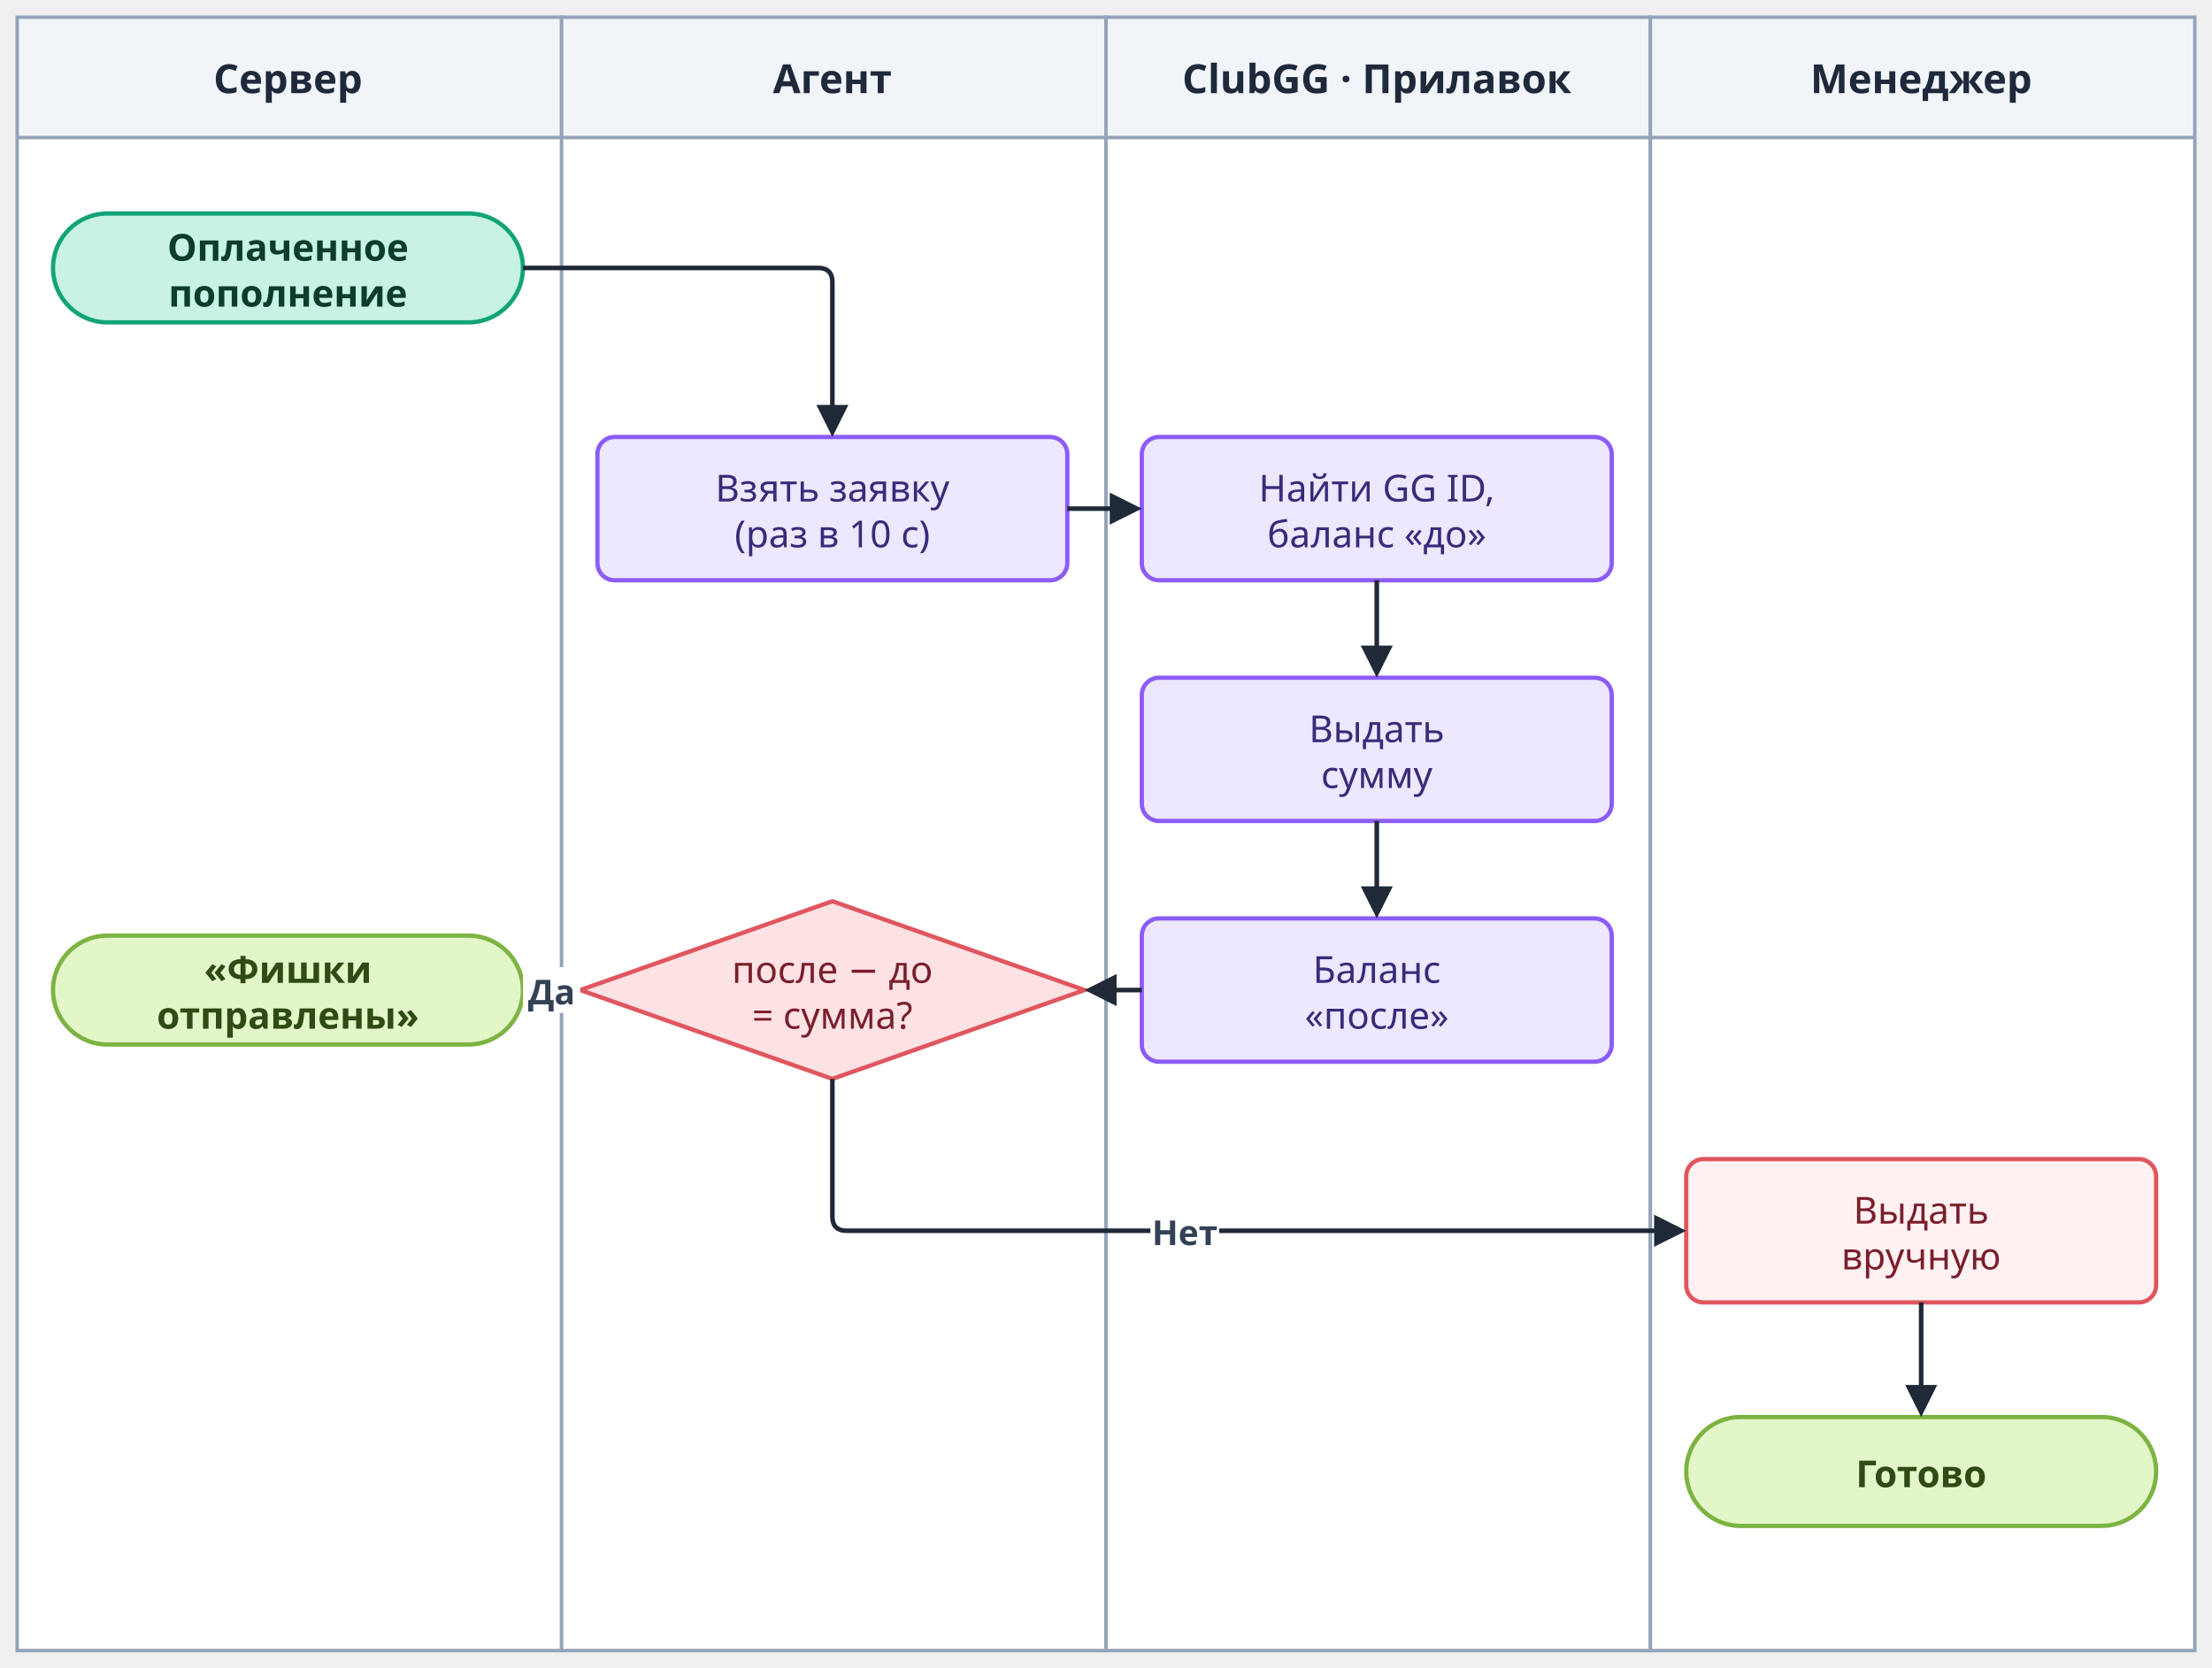
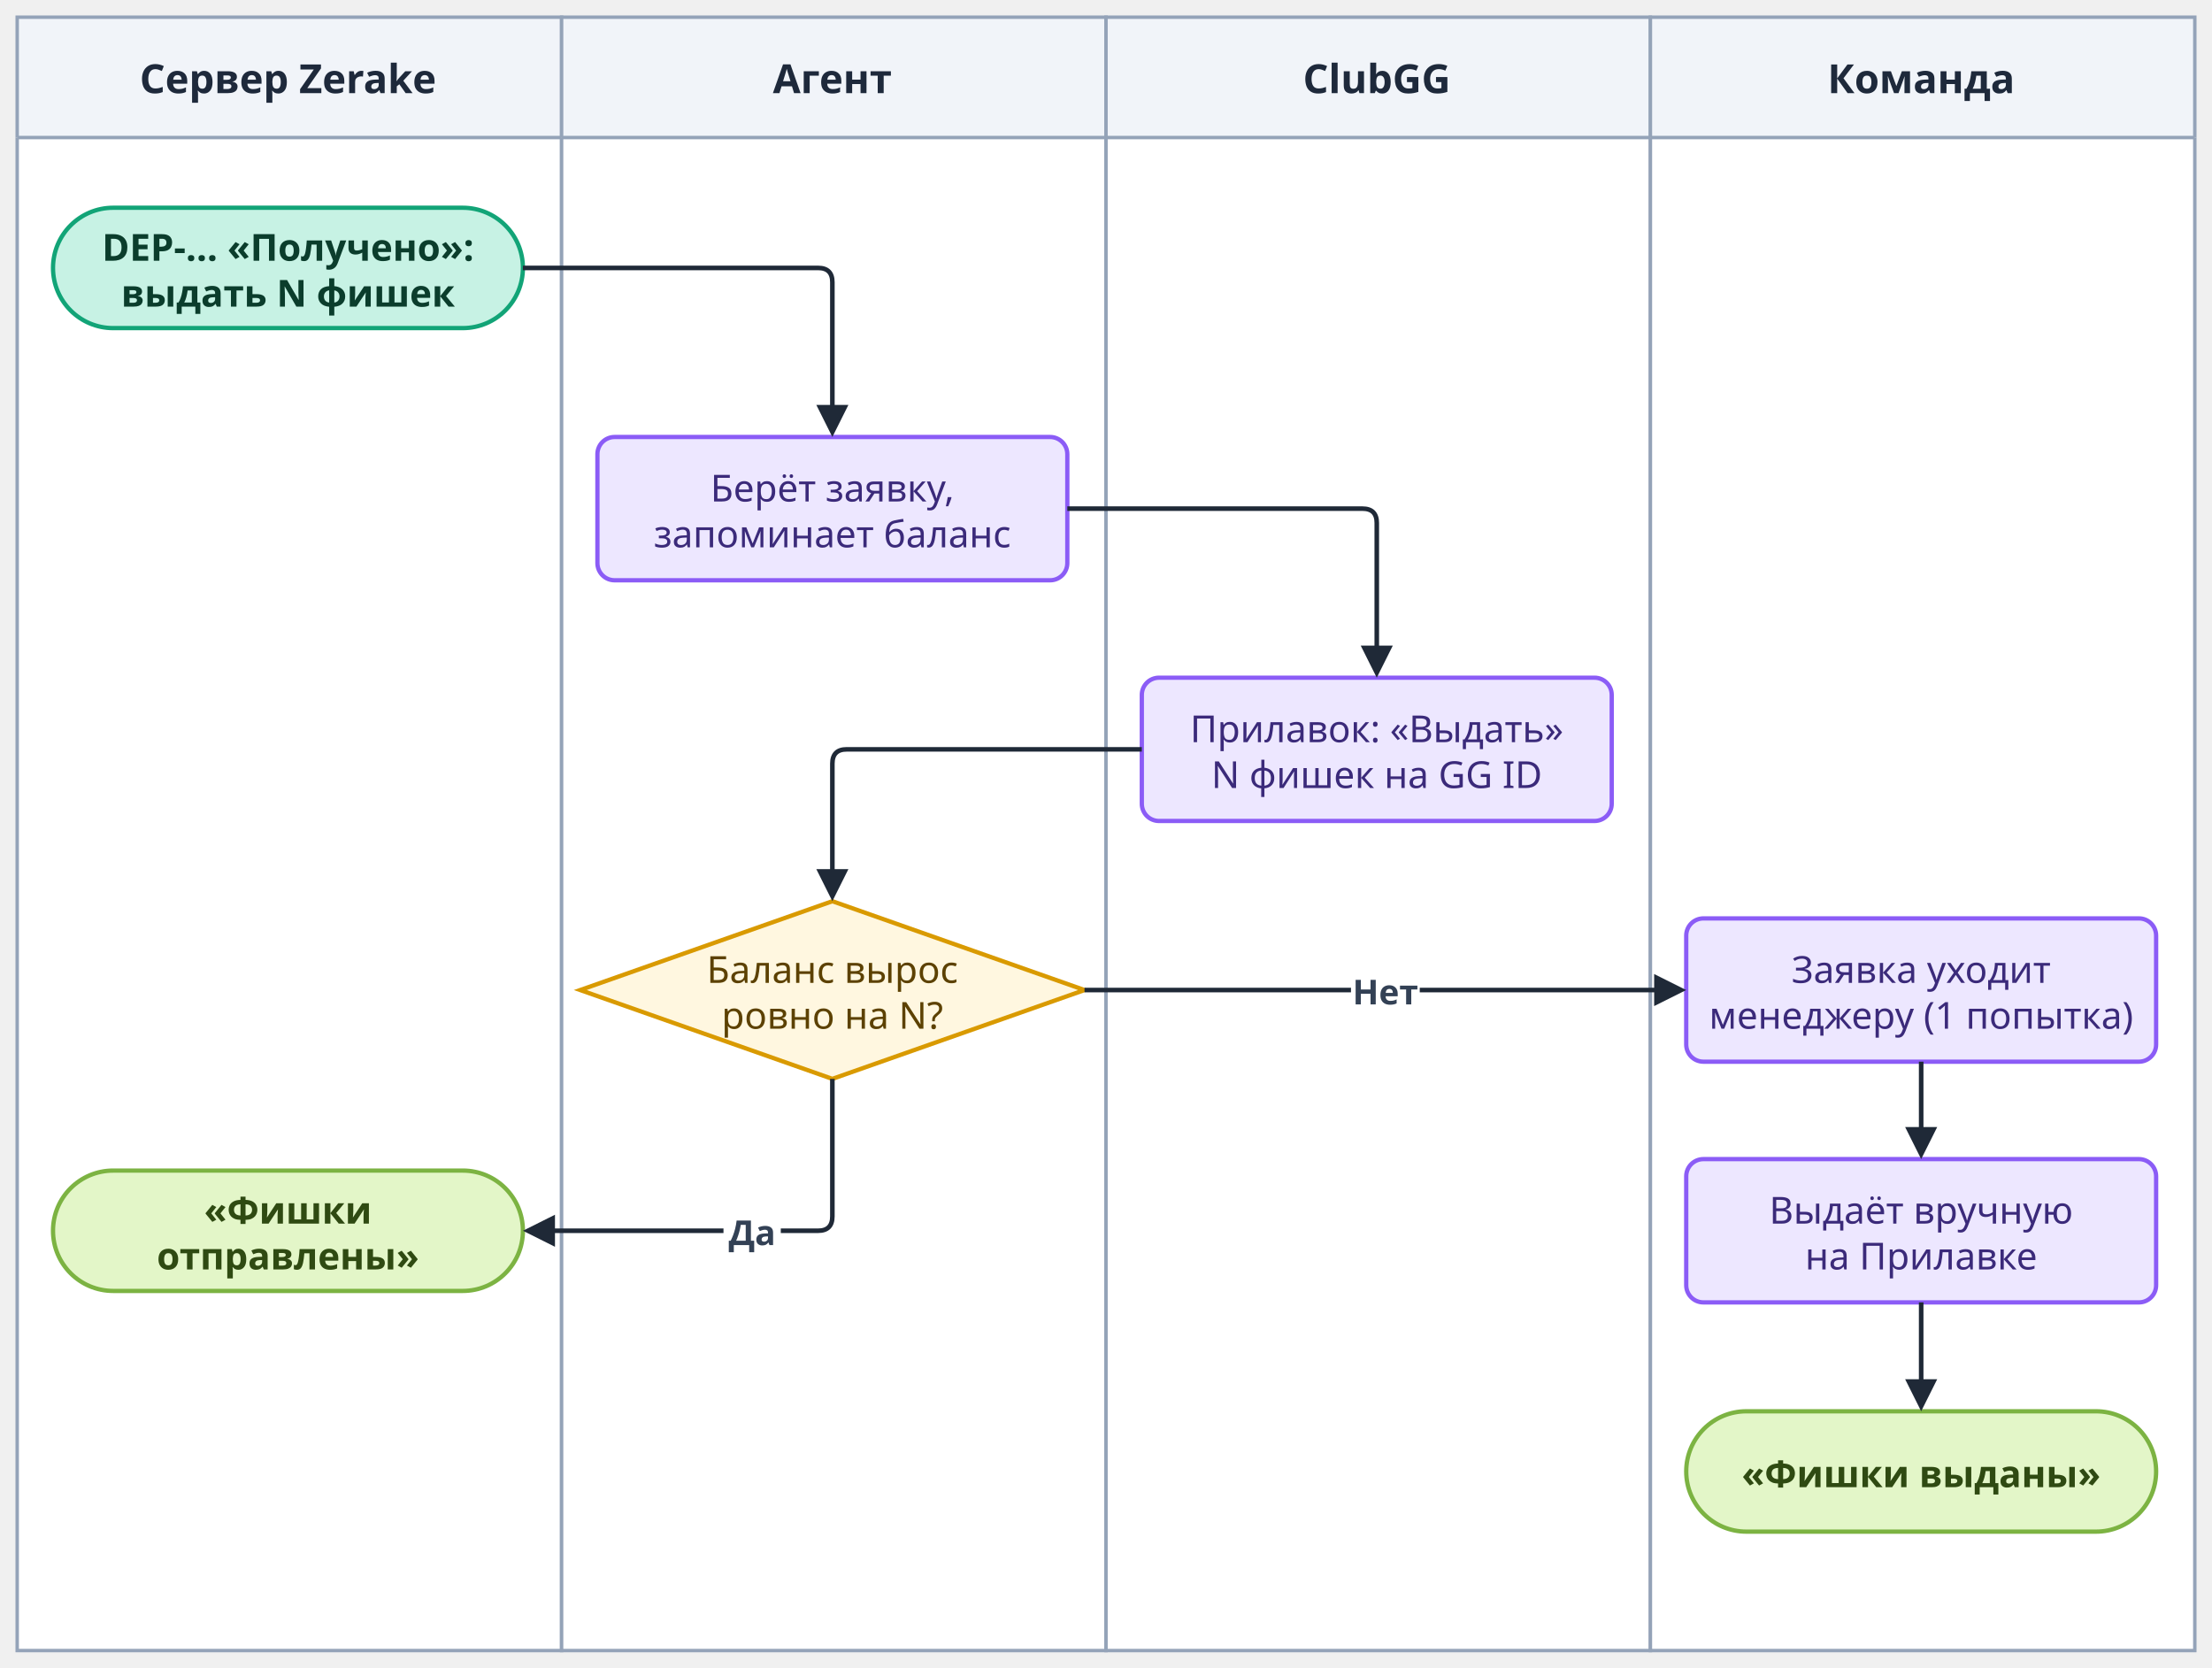
<svg xmlns="http://www.w3.org/2000/svg" width="772" height="582" role="img" aria-label="Агент выдаёт фишки" viewBox="814.5 -5.5 772 582" style="">
  <g>
    <g />
    <g transform="translate(820,0) scale(1)">
      <g transform="translate(0.5,0.5)" style="visibility: visible;">
        <path d="M 0 42 L 0 0 L 190 0 L 190 42" fill="#f1f4f9" stroke="#94a3b8" stroke-width="1.2" stroke-miterlimit="10" pointer-events="all" style="fill: light-dark(rgb(241, 244, 249), rgb(25, 28, 32)); stroke: light-dark(rgb(148, 163, 184), rgb(87, 100, 118));" />
        <path d="M 0 42 L 0 570 L 190 570 L 190 42" fill="#ffffff" stroke="#94a3b8" stroke-width="1.2" stroke-miterlimit="10" pointer-events="all" style="fill: light-dark(rgb(255, 255, 255), rgb(18, 18, 18)); stroke: light-dark(rgb(148, 163, 184), rgb(87, 100, 118));" />
        <path d="M 0 42 L 190 42" fill="none" stroke="white" stroke-width="9.2" stroke-miterlimit="10" pointer-events="stroke" style="stroke: light-dark(rgb(148, 163, 184), rgb(87, 100, 118));" visibility="hidden" vector-effect="non-scaling-stroke" />
        <path d="M 0 42 L 190 42" fill="none" stroke="#94a3b8" stroke-width="1.2" stroke-miterlimit="10" pointer-events="all" style="stroke: light-dark(rgb(148, 163, 184), rgb(87, 100, 118));" />
      </g>
      <g style="">
        <g fill="#1E293B" font-family="'Segoe UI'" font-weight="bold" text-anchor="middle" font-size="14px" style="fill: light-dark(rgb(30, 41, 59), rgb(195, 204, 220));">
-           <text x="95" y="27">Сервер</text>
+           <text x="95" y="27">Сервер Zerake</text>
        </g>
      </g>
      <g transform="translate(0.5,0.5)" style="visibility: visible;">
        <path d="M 190 42 L 190 0 L 380 0 L 380 42" fill="#f1f4f9" stroke="#94a3b8" stroke-width="1.2" stroke-miterlimit="10" pointer-events="all" style="fill: light-dark(rgb(241, 244, 249), rgb(25, 28, 32)); stroke: light-dark(rgb(148, 163, 184), rgb(87, 100, 118));" />
        <path d="M 190 42 L 190 570 L 380 570 L 380 42" fill="#ffffff" stroke="#94a3b8" stroke-width="1.2" stroke-miterlimit="10" pointer-events="all" style="fill: light-dark(rgb(255, 255, 255), rgb(18, 18, 18)); stroke: light-dark(rgb(148, 163, 184), rgb(87, 100, 118));" />
        <path d="M 190 42 L 380 42" fill="none" stroke="white" stroke-width="9.2" stroke-miterlimit="10" pointer-events="stroke" style="stroke: light-dark(rgb(148, 163, 184), rgb(87, 100, 118));" visibility="hidden" vector-effect="non-scaling-stroke" />
        <path d="M 190 42 L 380 42" fill="none" stroke="#94a3b8" stroke-width="1.2" stroke-miterlimit="10" pointer-events="all" style="stroke: light-dark(rgb(148, 163, 184), rgb(87, 100, 118));" />
      </g>
      <g style="">
        <g fill="#1E293B" font-family="'Segoe UI'" font-weight="bold" text-anchor="middle" font-size="14px" style="fill: light-dark(rgb(30, 41, 59), rgb(195, 204, 220));">
          <text x="285" y="27">Агент</text>
        </g>
      </g>
      <g transform="translate(0.5,0.5)" style="visibility: visible;">
        <path d="M 380 42 L 380 0 L 570 0 L 570 42" fill="#f1f4f9" stroke="#94a3b8" stroke-width="1.2" stroke-miterlimit="10" pointer-events="all" style="fill: light-dark(rgb(241, 244, 249), rgb(25, 28, 32)); stroke: light-dark(rgb(148, 163, 184), rgb(87, 100, 118));" />
        <path d="M 380 42 L 380 570 L 570 570 L 570 42" fill="#ffffff" stroke="#94a3b8" stroke-width="1.2" stroke-miterlimit="10" pointer-events="all" style="fill: light-dark(rgb(255, 255, 255), rgb(18, 18, 18)); stroke: light-dark(rgb(148, 163, 184), rgb(87, 100, 118));" />
        <path d="M 380 42 L 570 42" fill="none" stroke="white" stroke-width="9.2" stroke-miterlimit="10" pointer-events="stroke" style="stroke: light-dark(rgb(148, 163, 184), rgb(87, 100, 118));" visibility="hidden" vector-effect="non-scaling-stroke" />
        <path d="M 380 42 L 570 42" fill="none" stroke="#94a3b8" stroke-width="1.2" stroke-miterlimit="10" pointer-events="all" style="stroke: light-dark(rgb(148, 163, 184), rgb(87, 100, 118));" />
      </g>
      <g style="">
        <g fill="#1E293B" font-family="'Segoe UI'" font-weight="bold" text-anchor="middle" font-size="14px" style="fill: light-dark(rgb(30, 41, 59), rgb(195, 204, 220));">
-           <text x="475" y="27">ClubGG · Прилавок</text>
+           <text x="475" y="27">ClubGG</text>
        </g>
      </g>
      <g transform="translate(0.5,0.5)" style="visibility: visible;">
        <path d="M 570 42 L 570 0 L 760 0 L 760 42" fill="#f1f4f9" stroke="#94a3b8" stroke-width="1.2" stroke-miterlimit="10" pointer-events="all" style="fill: light-dark(rgb(241, 244, 249), rgb(25, 28, 32)); stroke: light-dark(rgb(148, 163, 184), rgb(87, 100, 118));" />
        <path d="M 570 42 L 570 570 L 760 570 L 760 42" fill="#ffffff" stroke="#94a3b8" stroke-width="1.2" stroke-miterlimit="10" pointer-events="all" style="fill: light-dark(rgb(255, 255, 255), rgb(18, 18, 18)); stroke: light-dark(rgb(148, 163, 184), rgb(87, 100, 118));" />
        <path d="M 570 42 L 760 42" fill="none" stroke="white" stroke-width="9.2" stroke-miterlimit="10" pointer-events="stroke" style="stroke: light-dark(rgb(148, 163, 184), rgb(87, 100, 118));" visibility="hidden" vector-effect="non-scaling-stroke" />
        <path d="M 570 42 L 760 42" fill="none" stroke="#94a3b8" stroke-width="1.2" stroke-miterlimit="10" pointer-events="all" style="stroke: light-dark(rgb(148, 163, 184), rgb(87, 100, 118));" />
      </g>
      <g style="">
        <g fill="#1E293B" font-family="'Segoe UI'" font-weight="bold" text-anchor="middle" font-size="14px" style="fill: light-dark(rgb(30, 41, 59), rgb(195, 204, 220));">
-           <text x="665" y="27">Менеджер</text>
+           <text x="665" y="27">Команда</text>
        </g>
      </g>
      <g style="visibility: visible;">
-         <rect x="13" y="69" width="164" height="38" rx="19" ry="19" fill="#c7f2e4" stroke="#12a477" stroke-width="1.5" pointer-events="all" style="fill: light-dark(rgb(199, 242, 228), rgb(9, 46, 34)); stroke: light-dark(rgb(18, 164, 119), rgb(29, 155, 116));" />
+         <rect x="13" y="67" width="164" height="42" rx="21" ry="21" fill="#c7f2e4" stroke="#12a477" stroke-width="1.5" pointer-events="all" style="fill: light-dark(rgb(199, 242, 228), rgb(9, 46, 34)); stroke: light-dark(rgb(18, 164, 119), rgb(29, 155, 116));" />
      </g>
      <g style="">
        <g fill="#0B3D2C" font-family="'Segoe UI'" font-weight="bold" text-anchor="middle" font-size="13px" style="fill: light-dark(rgb(11, 61, 44), rgb(162, 205, 191));">
-           <text x="95" y="85.5">Оплаченное</text>
-           <text x="95" y="101.5">пополнение</text>
+           <text x="95" y="85.5">DEP-… «Получено»:</text>
+           <text x="95" y="101.5">выдать N фишек</text>
        </g>
      </g>
      <g style="visibility: visible;">
        <rect x="203" y="147" width="164" height="50" rx="6" ry="6" fill="#ede7ff" stroke="#8b5cf6" stroke-width="1.5" pointer-events="all" style="fill: light-dark(rgb(237, 231, 255), rgb(38, 33, 53)); stroke: light-dark(rgb(139, 92, 246), rgb(162, 122, 254));" />
      </g>
      <g style="">
        <g fill="#3B2A7A" font-family="'Segoe UI'" text-anchor="middle" font-size="13px" style="fill: light-dark(rgb(59, 42, 122), rgb(200, 185, 254));">
-           <text x="285" y="169.5">Взять заявку</text>
-           <text x="285" y="185.5">(раз в 10 с)</text>
-         </g>
-       </g>
-       <g style="visibility: visible;">
-         <rect x="393" y="147" width="164" height="50" rx="6" ry="6" fill="#ede7ff" stroke="#8b5cf6" stroke-width="1.5" pointer-events="all" style="fill: light-dark(rgb(237, 231, 255), rgb(38, 33, 53)); stroke: light-dark(rgb(139, 92, 246), rgb(162, 122, 254));" />
-       </g>
-       <g style="">
-         <g fill="#3B2A7A" font-family="'Segoe UI'" text-anchor="middle" font-size="13px" style="fill: light-dark(rgb(59, 42, 122), rgb(200, 185, 254));">
-           <text x="475" y="169.5">Найти GG ID,</text>
-           <text x="475" y="185.5">баланс «до»</text>
+           <text x="285" y="169.5">Берёт заявку,</text>
+           <text x="285" y="185.5">запоминает баланс</text>
        </g>
      </g>
      <g style="visibility: visible;">
        <rect x="393" y="231" width="164" height="50" rx="6" ry="6" fill="#ede7ff" stroke="#8b5cf6" stroke-width="1.5" pointer-events="all" style="fill: light-dark(rgb(237, 231, 255), rgb(38, 33, 53)); stroke: light-dark(rgb(139, 92, 246), rgb(162, 122, 254));" />
      </g>
      <g style="">
        <g fill="#3B2A7A" font-family="'Segoe UI'" text-anchor="middle" font-size="13px" style="fill: light-dark(rgb(59, 42, 122), rgb(200, 185, 254));">
-           <text x="475" y="253.5">Выдать</text>
-           <text x="475" y="269.5">сумму</text>
+           <text x="475" y="253.5">Прилавок: «Выдать»</text>
+           <text x="475" y="269.5">N фишек на GG ID</text>
        </g>
      </g>
      <g style="visibility: visible;">
-         <rect x="393" y="315" width="164" height="50" rx="6" ry="6" fill="#ede7ff" stroke="#8b5cf6" stroke-width="1.5" pointer-events="all" style="fill: light-dark(rgb(237, 231, 255), rgb(38, 33, 53)); stroke: light-dark(rgb(139, 92, 246), rgb(162, 122, 254));" />
+         <path d="M 285 309 L 373 340 L 285 371 L 197 340 Z" fill="#fff7e0" stroke="#d99a00" stroke-width="1.5" stroke-miterlimit="10" pointer-events="all" style="fill: light-dark(rgb(255, 247, 224), rgb(32, 25, 5)); stroke: light-dark(rgb(217, 154, 0), rgb(155, 101, 0));" />
+       </g>
+       <g style="">
+         <g fill="#5C4100" font-family="'Segoe UI'" text-anchor="middle" font-size="13px" style="fill: light-dark(rgb(92, 65, 0), rgb(202, 179, 123));">
+           <text x="285" y="337.5">Баланс вырос</text>
+           <text x="285" y="353.5">ровно на N?</text>
+         </g>
+       </g>
+       <g style="visibility: visible;">
+         <rect x="583" y="315" width="164" height="50" rx="6" ry="6" fill="#ede7ff" stroke="#8b5cf6" stroke-width="1.5" pointer-events="all" style="fill: light-dark(rgb(237, 231, 255), rgb(38, 33, 53)); stroke: light-dark(rgb(139, 92, 246), rgb(162, 122, 254));" />
      </g>
      <g style="">
        <g fill="#3B2A7A" font-family="'Segoe UI'" text-anchor="middle" font-size="13px" style="fill: light-dark(rgb(59, 42, 122), rgb(200, 185, 254));">
-           <text x="475" y="337.5">Баланс</text>
-           <text x="475" y="353.5">«после»</text>
+           <text x="665" y="337.5">Заявка уходит</text>
+           <text x="665" y="353.5">менеджеру (1 попытка)</text>
        </g>
      </g>
      <g style="visibility: visible;">
-         <path d="M 285 309 L 373 340 L 285 371 L 197 340 Z" fill="#fde2e4" stroke="#e0565f" stroke-width="1.5" stroke-miterlimit="10" pointer-events="all" style="fill: light-dark(rgb(253, 226, 228), rgb(56, 33, 35)); stroke: light-dark(rgb(224, 86, 95), rgb(230, 112, 120));" />
+         <rect x="13" y="403" width="164" height="42" rx="21" ry="21" fill="#e3f6c8" stroke="#7cb342" stroke-width="1.5" pointer-events="all" style="fill: light-dark(rgb(227, 246, 200), rgb(22, 38, 0)); stroke: light-dark(rgb(124, 179, 66), rgb(69, 117, 20));" />
      </g>
      <g style="">
-         <g fill="#7A1F2B" font-family="'Segoe UI'" text-anchor="middle" font-size="13px" style="fill: light-dark(rgb(122, 31, 43), rgb(253, 175, 185));">
-           <text x="285" y="337.5">после − до</text>
-           <text x="285" y="353.5">= сумма?</text>
+         <g fill="#2F4A12" font-family="'Segoe UI'" font-weight="bold" text-anchor="middle" font-size="13px" style="fill: light-dark(rgb(47, 74, 18), rgb(168, 191, 143));">
+           <text x="95" y="421.5">«Фишки</text>
+           <text x="95" y="437.5">отправлены»</text>
        </g>
      </g>
      <g style="visibility: visible;">
-         <rect x="13" y="321" width="164" height="38" rx="19" ry="19" fill="#e3f6c8" stroke="#7cb342" stroke-width="1.5" pointer-events="all" style="fill: light-dark(rgb(227, 246, 200), rgb(22, 38, 0)); stroke: light-dark(rgb(124, 179, 66), rgb(69, 117, 20));" />
+         <rect x="583" y="399" width="164" height="50" rx="6" ry="6" fill="#ede7ff" stroke="#8b5cf6" stroke-width="1.5" pointer-events="all" style="fill: light-dark(rgb(237, 231, 255), rgb(38, 33, 53)); stroke: light-dark(rgb(139, 92, 246), rgb(162, 122, 254));" />
+       </g>
+       <g style="">
+         <g fill="#3B2A7A" font-family="'Segoe UI'" text-anchor="middle" font-size="13px" style="fill: light-dark(rgb(59, 42, 122), rgb(200, 185, 254));">
+           <text x="665" y="421.5">Выдаёт вручную</text>
+           <text x="665" y="437.5">на Прилавке</text>
+         </g>
+       </g>
+       <g style="visibility: visible;">
+         <rect x="583" y="487" width="164" height="42" rx="21" ry="21" fill="#e3f6c8" stroke="#7cb342" stroke-width="1.5" pointer-events="all" style="fill: light-dark(rgb(227, 246, 200), rgb(22, 38, 0)); stroke: light-dark(rgb(124, 179, 66), rgb(69, 117, 20));" />
      </g>
      <g style="">
        <g fill="#2F4A12" font-family="'Segoe UI'" font-weight="bold" text-anchor="middle" font-size="13px" style="fill: light-dark(rgb(47, 74, 18), rgb(168, 191, 143));">
-           <text x="95" y="337.5">«Фишки</text>
-           <text x="95" y="353.5">отправлены»</text>
-         </g>
-       </g>
-       <g style="visibility: visible;">
-         <rect x="583" y="399" width="164" height="50" rx="6" ry="6" fill="#fff1f2" stroke="#e0565f" stroke-width="1.5" pointer-events="all" style="fill: light-dark(rgb(255, 241, 242), rgb(37, 25, 26)); stroke: light-dark(rgb(224, 86, 95), rgb(230, 112, 120));" />
-       </g>
-       <g style="">
-         <g fill="#7A1F2B" font-family="'Segoe UI'" text-anchor="middle" font-size="13px" style="fill: light-dark(rgb(122, 31, 43), rgb(253, 175, 185));">
-           <text x="665" y="421.5">Выдать</text>
-           <text x="665" y="437.5">вручную</text>
-         </g>
-       </g>
-       <g style="visibility: visible;">
-         <rect x="583" y="489" width="164" height="38" rx="19" ry="19" fill="#e3f6c8" stroke="#7cb342" stroke-width="1.5" pointer-events="all" style="fill: light-dark(rgb(227, 246, 200), rgb(22, 38, 0)); stroke: light-dark(rgb(124, 179, 66), rgb(69, 117, 20));" />
-       </g>
-       <g style="">
-         <g fill="#2F4A12" font-family="'Segoe UI'" font-weight="bold" text-anchor="middle" font-size="13px" style="fill: light-dark(rgb(47, 74, 18), rgb(168, 191, 143));">
-           <text x="665" y="513.5">Готово</text>
+           <text x="665" y="513.5">«Фишки выданы»</text>
        </g>
      </g>
      <g style="visibility: visible;">
        <path d="M 177 88 L 280 88 Q 285 88 285 93 L 285 136.61" fill="none" stroke="white" stroke-width="9.6" stroke-miterlimit="10" pointer-events="stroke" style="stroke: light-dark(rgb(31, 41, 55), rgb(196, 204, 216));" visibility="hidden" vector-effect="non-scaling-stroke" />
        <path d="M 177 88 L 280 88 Q 285 88 285 93 L 285 136.61" fill="none" stroke="#1f2937" stroke-width="1.6" stroke-miterlimit="10" pointer-events="stroke" style="stroke: light-dark(rgb(31, 41, 55), rgb(196, 204, 216));" />
        <path d="M 285 145.21 L 280.7 136.61 L 289.3 136.61 Z" fill="#1f2937" stroke="#1f2937" stroke-width="1.6" stroke-miterlimit="10" pointer-events="all" style="fill: light-dark(rgb(31, 41, 55), rgb(196, 204, 216)); stroke: light-dark(rgb(31, 41, 55), rgb(196, 204, 216));" />
      </g>
      <g style="visibility: visible;">
-         <path d="M 367 172 L 382 172 Q 387 172 382 172 L 377.5 172 Q 373 172 377.81 172 L 382.61 172" fill="none" stroke="white" stroke-width="9.6" stroke-miterlimit="10" pointer-events="stroke" style="stroke: light-dark(rgb(31, 41, 55), rgb(196, 204, 216));" visibility="hidden" vector-effect="non-scaling-stroke" />
-         <path d="M 367 172 L 382 172 Q 387 172 382 172 L 377.5 172 Q 373 172 377.81 172 L 382.61 172" fill="none" stroke="#1f2937" stroke-width="1.6" stroke-miterlimit="10" pointer-events="stroke" style="stroke: light-dark(rgb(31, 41, 55), rgb(196, 204, 216));" />
-         <path d="M 391.21 172 L 382.61 176.3 L 382.61 167.7 Z" fill="#1f2937" stroke="#1f2937" stroke-width="1.6" stroke-miterlimit="10" pointer-events="all" style="fill: light-dark(rgb(31, 41, 55), rgb(196, 204, 216)); stroke: light-dark(rgb(31, 41, 55), rgb(196, 204, 216));" />
-       </g>
-       <g style="visibility: visible;">
-         <path d="M 475 197 L 475 212 Q 475 217 475 214 L 475 212.5 Q 475 211 475 215.81 L 475 220.61" fill="none" stroke="white" stroke-width="9.6" stroke-miterlimit="10" pointer-events="stroke" style="stroke: light-dark(rgb(31, 41, 55), rgb(196, 204, 216));" visibility="hidden" vector-effect="non-scaling-stroke" />
-         <path d="M 475 197 L 475 212 Q 475 217 475 214 L 475 212.5 Q 475 211 475 215.81 L 475 220.61" fill="none" stroke="#1f2937" stroke-width="1.6" stroke-miterlimit="10" pointer-events="stroke" style="stroke: light-dark(rgb(31, 41, 55), rgb(196, 204, 216));" />
+         <path d="M 367 172 L 470 172 Q 475 172 475 177 L 475 220.61" fill="none" stroke="white" stroke-width="9.6" stroke-miterlimit="10" pointer-events="stroke" style="stroke: light-dark(rgb(31, 41, 55), rgb(196, 204, 216));" visibility="hidden" vector-effect="non-scaling-stroke" />
+         <path d="M 367 172 L 470 172 Q 475 172 475 177 L 475 220.61" fill="none" stroke="#1f2937" stroke-width="1.6" stroke-miterlimit="10" pointer-events="stroke" style="stroke: light-dark(rgb(31, 41, 55), rgb(196, 204, 216));" />
        <path d="M 475 229.21 L 470.7 220.61 L 479.3 220.61 Z" fill="#1f2937" stroke="#1f2937" stroke-width="1.6" stroke-miterlimit="10" pointer-events="all" style="fill: light-dark(rgb(31, 41, 55), rgb(196, 204, 216)); stroke: light-dark(rgb(31, 41, 55), rgb(196, 204, 216));" />
      </g>
      <g style="visibility: visible;">
-         <path d="M 475 281 L 475 296 Q 475 301 475 298 L 475 296.5 Q 475 295 475 299.81 L 475 304.61" fill="none" stroke="white" stroke-width="9.6" stroke-miterlimit="10" pointer-events="stroke" style="stroke: light-dark(rgb(31, 41, 55), rgb(196, 204, 216));" visibility="hidden" vector-effect="non-scaling-stroke" />
-         <path d="M 475 281 L 475 296 Q 475 301 475 298 L 475 296.5 Q 475 295 475 299.81 L 475 304.61" fill="none" stroke="#1f2937" stroke-width="1.6" stroke-miterlimit="10" pointer-events="stroke" style="stroke: light-dark(rgb(31, 41, 55), rgb(196, 204, 216));" />
-         <path d="M 475 313.21 L 470.7 304.61 L 479.3 304.61 Z" fill="#1f2937" stroke="#1f2937" stroke-width="1.6" stroke-miterlimit="10" pointer-events="all" style="fill: light-dark(rgb(31, 41, 55), rgb(196, 204, 216)); stroke: light-dark(rgb(31, 41, 55), rgb(196, 204, 216));" />
+         <path d="M 393 256 L 290 256 Q 285 256 285 261 L 285 298.61" fill="none" stroke="white" stroke-width="9.6" stroke-miterlimit="10" pointer-events="stroke" style="stroke: light-dark(rgb(31, 41, 55), rgb(196, 204, 216));" visibility="hidden" vector-effect="non-scaling-stroke" />
+         <path d="M 393 256 L 290 256 Q 285 256 285 261 L 285 298.61" fill="none" stroke="#1f2937" stroke-width="1.6" stroke-miterlimit="10" pointer-events="stroke" style="stroke: light-dark(rgb(31, 41, 55), rgb(196, 204, 216));" />
+         <path d="M 285 307.21 L 280.7 298.61 L 289.3 298.61 Z" fill="#1f2937" stroke="#1f2937" stroke-width="1.6" stroke-miterlimit="10" pointer-events="all" style="fill: light-dark(rgb(31, 41, 55), rgb(196, 204, 216)); stroke: light-dark(rgb(31, 41, 55), rgb(196, 204, 216));" />
      </g>
      <g style="visibility: visible;">
-         <path d="M 393 340 L 378 340 Q 373 340 378 340 L 388 340 Q 393 340 388.19 340 L 383.39 340" fill="none" stroke="white" stroke-width="9.6" stroke-miterlimit="10" pointer-events="stroke" style="stroke: light-dark(rgb(31, 41, 55), rgb(196, 204, 216));" visibility="hidden" vector-effect="non-scaling-stroke" />
-         <path d="M 393 340 L 378 340 Q 373 340 378 340 L 388 340 Q 393 340 388.19 340 L 383.39 340" fill="none" stroke="#1f2937" stroke-width="1.6" stroke-miterlimit="10" pointer-events="stroke" style="stroke: light-dark(rgb(31, 41, 55), rgb(196, 204, 216));" />
-         <path d="M 374.79 340 L 383.39 335.7 L 383.39 344.3 Z" fill="#1f2937" stroke="#1f2937" stroke-width="1.6" stroke-miterlimit="10" pointer-events="all" style="fill: light-dark(rgb(31, 41, 55), rgb(196, 204, 216)); stroke: light-dark(rgb(31, 41, 55), rgb(196, 204, 216));" />
-       </g>
-       <g style="visibility: visible;">
-         <path d="M 197 340 L 182 340 Q 177 340 182 340 L 192 340 Q 197 340 192.19 340 L 187.39 340" fill="none" stroke="white" stroke-width="9.6" stroke-miterlimit="10" pointer-events="stroke" style="stroke: light-dark(rgb(31, 41, 55), rgb(196, 204, 216));" visibility="hidden" vector-effect="non-scaling-stroke" />
-         <path d="M 197 340 L 182 340 Q 177 340 182 340 L 192 340 Q 197 340 192.19 340 L 187.39 340" fill="none" stroke="#1f2937" stroke-width="1.6" stroke-miterlimit="10" pointer-events="stroke" style="stroke: light-dark(rgb(31, 41, 55), rgb(196, 204, 216));" />
-         <path d="M 178.79 340 L 187.39 335.7 L 187.39 344.3 Z" fill="#1f2937" stroke="#1f2937" stroke-width="1.6" stroke-miterlimit="10" pointer-events="all" style="fill: light-dark(rgb(31, 41, 55), rgb(196, 204, 216)); stroke: light-dark(rgb(31, 41, 55), rgb(196, 204, 216));" />
+         <path d="M 285 371 L 285 419 Q 285 424 280 424 L 187.39 424" fill="none" stroke="white" stroke-width="9.6" stroke-miterlimit="10" pointer-events="stroke" style="stroke: light-dark(rgb(31, 41, 55), rgb(196, 204, 216));" visibility="hidden" vector-effect="non-scaling-stroke" />
+         <path d="M 285 371 L 285 419 Q 285 424 280 424 L 187.39 424" fill="none" stroke="#1f2937" stroke-width="1.6" stroke-miterlimit="10" pointer-events="stroke" style="stroke: light-dark(rgb(31, 41, 55), rgb(196, 204, 216));" />
+         <path d="M 178.79 424 L 187.39 419.7 L 187.39 428.3 Z" fill="#1f2937" stroke="#1f2937" stroke-width="1.6" stroke-miterlimit="10" pointer-events="all" style="fill: light-dark(rgb(31, 41, 55), rgb(196, 204, 216)); stroke: light-dark(rgb(31, 41, 55), rgb(196, 204, 216));" />
      </g>
      <g style="">
        <g fill="#334155" font-family="'Segoe UI'" font-weight="bold" text-anchor="middle" font-size="12px" style="fill: light-dark(rgb(51, 65, 85), rgb(172, 184, 201));">
-           <rect fill="#FFFFFF" stroke="none" x="177" y="332" width="20" height="16" stroke-width="0" style="fill: light-dark(rgb(255, 255, 255), rgb(18, 18, 18));" />
-           <text x="187" y="345">Да</text>
+           <rect fill="#FFFFFF" stroke="none" x="247" y="416" width="20" height="16" stroke-width="0" style="fill: light-dark(rgb(255, 255, 255), rgb(18, 18, 18));" />
+           <text x="257" y="429">Да</text>
        </g>
      </g>
      <g style="visibility: visible;">
-         <path d="M 285 371 L 285 419 Q 285 424 290 424 L 572.61 424" fill="none" stroke="white" stroke-width="9.6" stroke-miterlimit="10" pointer-events="stroke" style="stroke: light-dark(rgb(31, 41, 55), rgb(196, 204, 216));" visibility="hidden" vector-effect="non-scaling-stroke" />
-         <path d="M 285 371 L 285 419 Q 285 424 290 424 L 572.61 424" fill="none" stroke="#1f2937" stroke-width="1.6" stroke-miterlimit="10" pointer-events="stroke" style="stroke: light-dark(rgb(31, 41, 55), rgb(196, 204, 216));" />
-         <path d="M 581.21 424 L 572.61 428.3 L 572.61 419.7 Z" fill="#1f2937" stroke="#1f2937" stroke-width="1.6" stroke-miterlimit="10" pointer-events="all" style="fill: light-dark(rgb(31, 41, 55), rgb(196, 204, 216)); stroke: light-dark(rgb(31, 41, 55), rgb(196, 204, 216));" />
+         <path d="M 373 340 L 572.61 340" fill="none" stroke="white" stroke-width="9.6" stroke-miterlimit="10" pointer-events="stroke" style="stroke: light-dark(rgb(31, 41, 55), rgb(196, 204, 216));" visibility="hidden" vector-effect="non-scaling-stroke" />
+         <path d="M 373 340 L 572.61 340" fill="none" stroke="#1f2937" stroke-width="1.6" stroke-miterlimit="10" pointer-events="stroke" style="stroke: light-dark(rgb(31, 41, 55), rgb(196, 204, 216));" />
+         <path d="M 581.21 340 L 572.61 344.3 L 572.61 335.7 Z" fill="#1f2937" stroke="#1f2937" stroke-width="1.6" stroke-miterlimit="10" pointer-events="all" style="fill: light-dark(rgb(31, 41, 55), rgb(196, 204, 216)); stroke: light-dark(rgb(31, 41, 55), rgb(196, 204, 216));" />
      </g>
      <g style="">
        <g fill="#334155" font-family="'Segoe UI'" font-weight="bold" text-anchor="middle" font-size="12px" style="fill: light-dark(rgb(51, 65, 85), rgb(172, 184, 201));">
-           <rect fill="#FFFFFF" stroke="none" x="396" y="416" width="24" height="16" stroke-width="0" style="fill: light-dark(rgb(255, 255, 255), rgb(18, 18, 18));" />
-           <text x="408" y="429">Нет</text>
+           <rect fill="#FFFFFF" stroke="none" x="466" y="332" width="24" height="16" stroke-width="0" style="fill: light-dark(rgb(255, 255, 255), rgb(18, 18, 18));" />
+           <text x="478" y="345">Нет</text>
        </g>
      </g>
      <g style="visibility: visible;">
-         <path d="M 665 449 L 665 478.61" fill="none" stroke="white" stroke-width="9.6" stroke-miterlimit="10" pointer-events="stroke" style="stroke: light-dark(rgb(31, 41, 55), rgb(196, 204, 216));" visibility="hidden" vector-effect="non-scaling-stroke" />
-         <path d="M 665 449 L 665 478.61" fill="none" stroke="#1f2937" stroke-width="1.6" stroke-miterlimit="10" pointer-events="stroke" style="stroke: light-dark(rgb(31, 41, 55), rgb(196, 204, 216));" />
-         <path d="M 665 487.21 L 660.7 478.61 L 669.3 478.61 Z" fill="#1f2937" stroke="#1f2937" stroke-width="1.6" stroke-miterlimit="10" pointer-events="all" style="fill: light-dark(rgb(31, 41, 55), rgb(196, 204, 216)); stroke: light-dark(rgb(31, 41, 55), rgb(196, 204, 216));" />
+         <path d="M 665 365 L 665 380 Q 665 385 665 382 L 665 380.5 Q 665 379 665 383.81 L 665 388.61" fill="none" stroke="white" stroke-width="9.6" stroke-miterlimit="10" pointer-events="stroke" style="stroke: light-dark(rgb(31, 41, 55), rgb(196, 204, 216));" visibility="hidden" vector-effect="non-scaling-stroke" />
+         <path d="M 665 365 L 665 380 Q 665 385 665 382 L 665 380.5 Q 665 379 665 383.81 L 665 388.61" fill="none" stroke="#1f2937" stroke-width="1.6" stroke-miterlimit="10" pointer-events="stroke" style="stroke: light-dark(rgb(31, 41, 55), rgb(196, 204, 216));" />
+         <path d="M 665 397.21 L 660.7 388.61 L 669.3 388.61 Z" fill="#1f2937" stroke="#1f2937" stroke-width="1.6" stroke-miterlimit="10" pointer-events="all" style="fill: light-dark(rgb(31, 41, 55), rgb(196, 204, 216)); stroke: light-dark(rgb(31, 41, 55), rgb(196, 204, 216));" />
+       </g>
+       <g style="visibility: visible;">
+         <path d="M 665 449 L 665 464 Q 665 469 665 468 L 665 467.5 Q 665 467 665 471.81 L 665 476.61" fill="none" stroke="white" stroke-width="9.6" stroke-miterlimit="10" pointer-events="stroke" style="stroke: light-dark(rgb(31, 41, 55), rgb(196, 204, 216));" visibility="hidden" vector-effect="non-scaling-stroke" />
+         <path d="M 665 449 L 665 464 Q 665 469 665 468 L 665 467.5 Q 665 467 665 471.81 L 665 476.61" fill="none" stroke="#1f2937" stroke-width="1.6" stroke-miterlimit="10" pointer-events="stroke" style="stroke: light-dark(rgb(31, 41, 55), rgb(196, 204, 216));" />
+         <path d="M 665 485.21 L 660.7 476.61 L 669.3 476.61 Z" fill="#1f2937" stroke="#1f2937" stroke-width="1.6" stroke-miterlimit="10" pointer-events="all" style="fill: light-dark(rgb(31, 41, 55), rgb(196, 204, 216)); stroke: light-dark(rgb(31, 41, 55), rgb(196, 204, 216));" />
      </g>
    </g>
    <g />
    <g />
  </g>
</svg>
